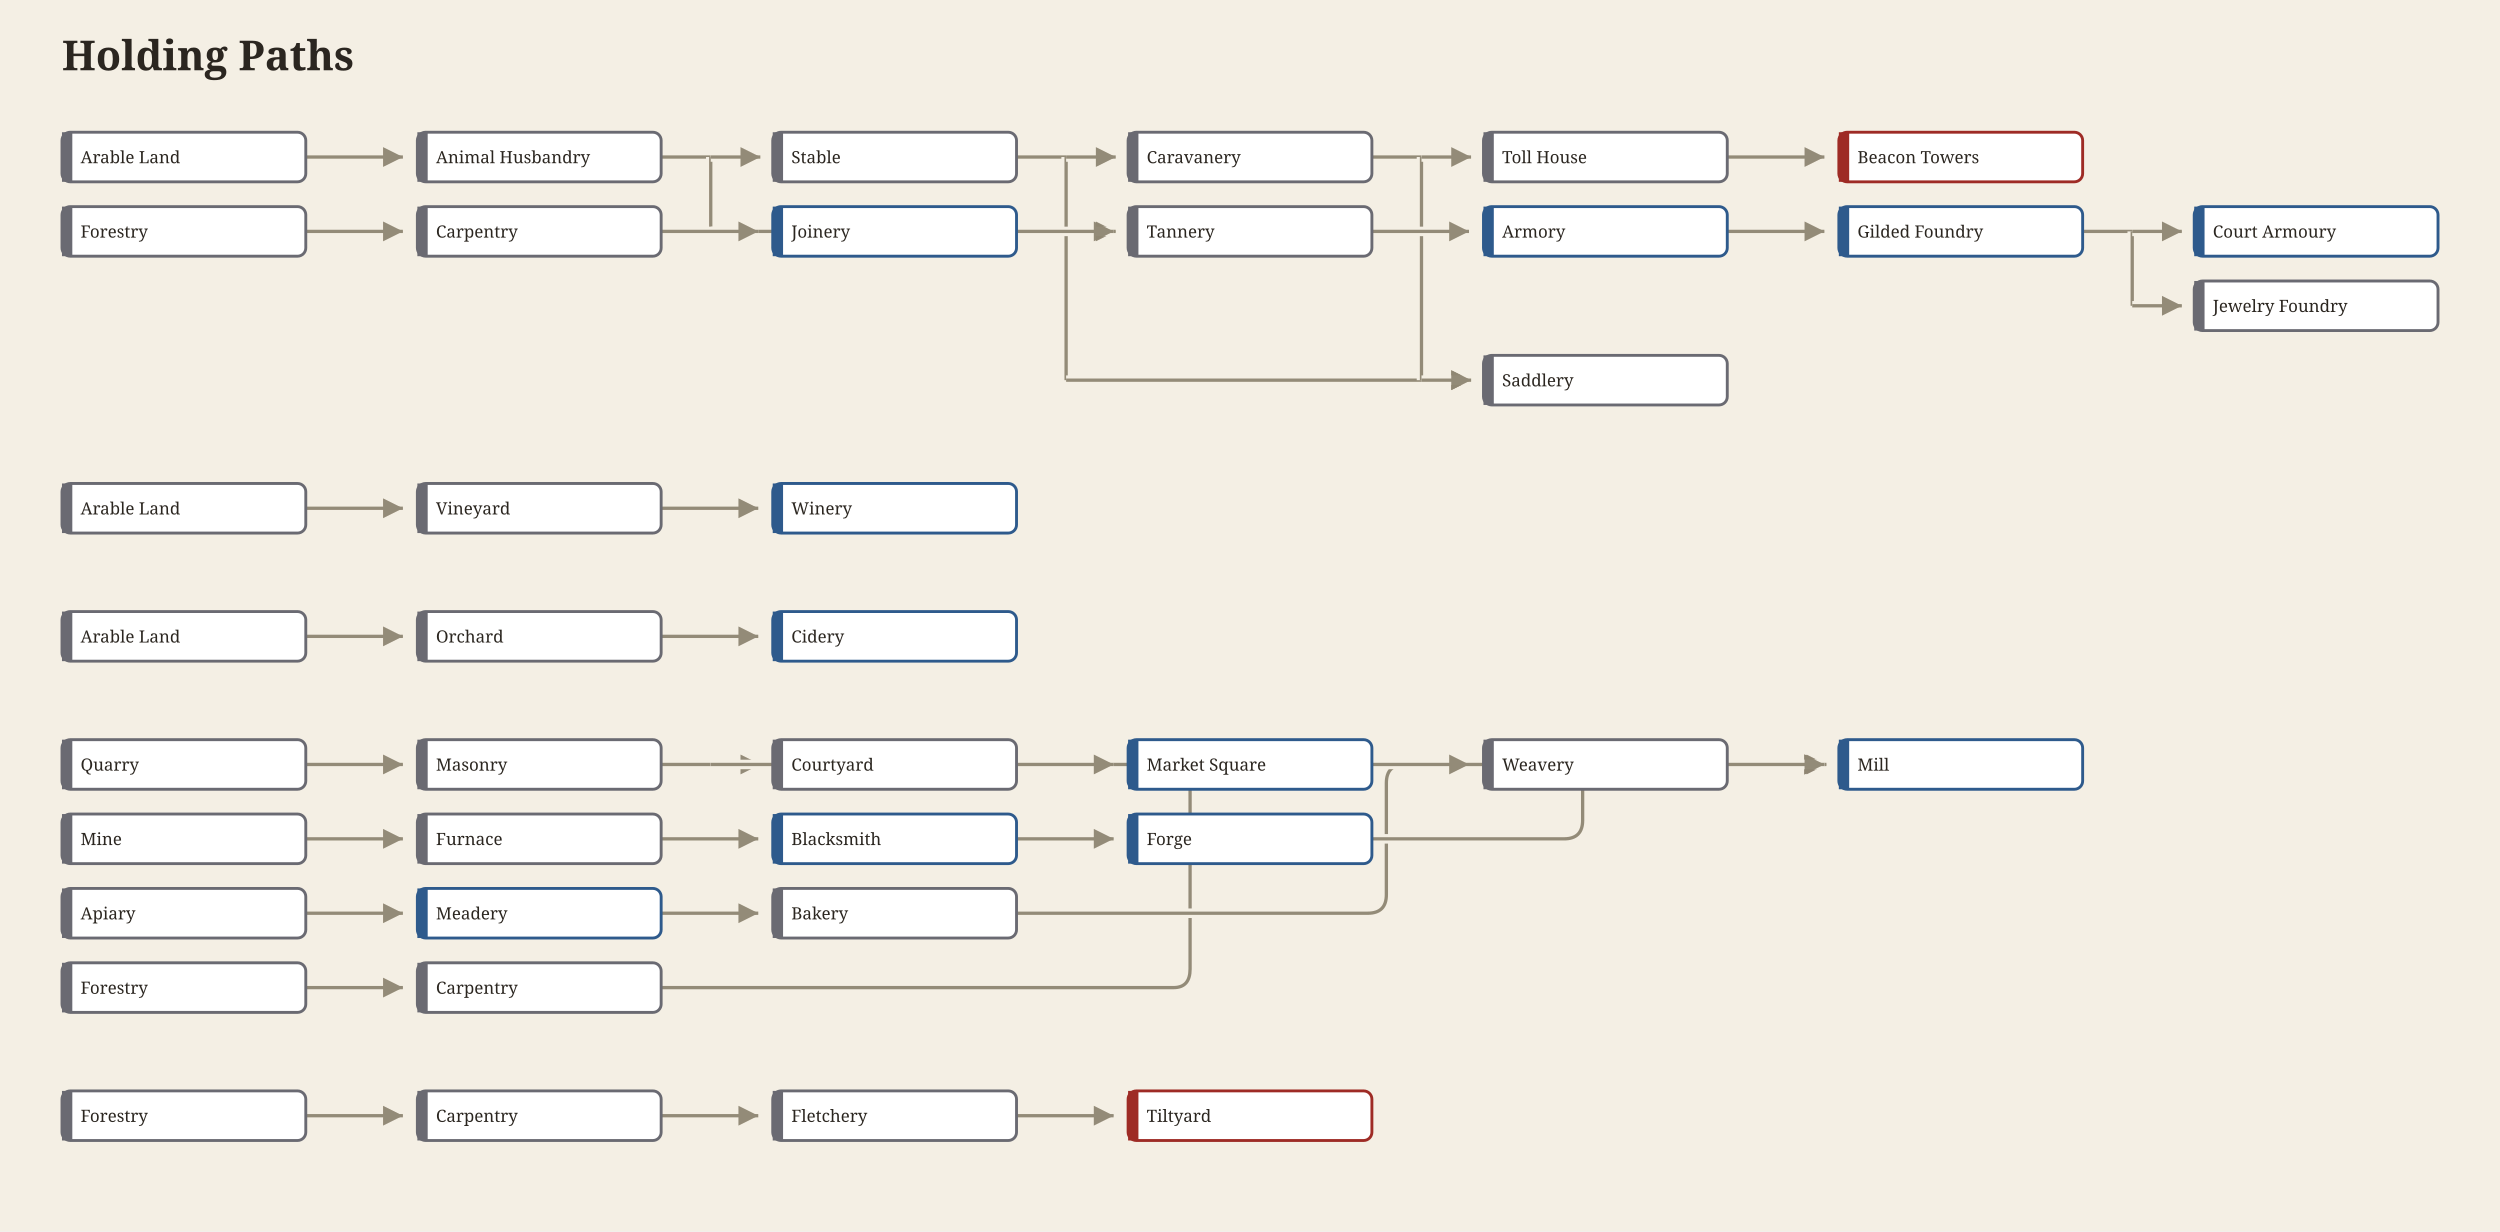
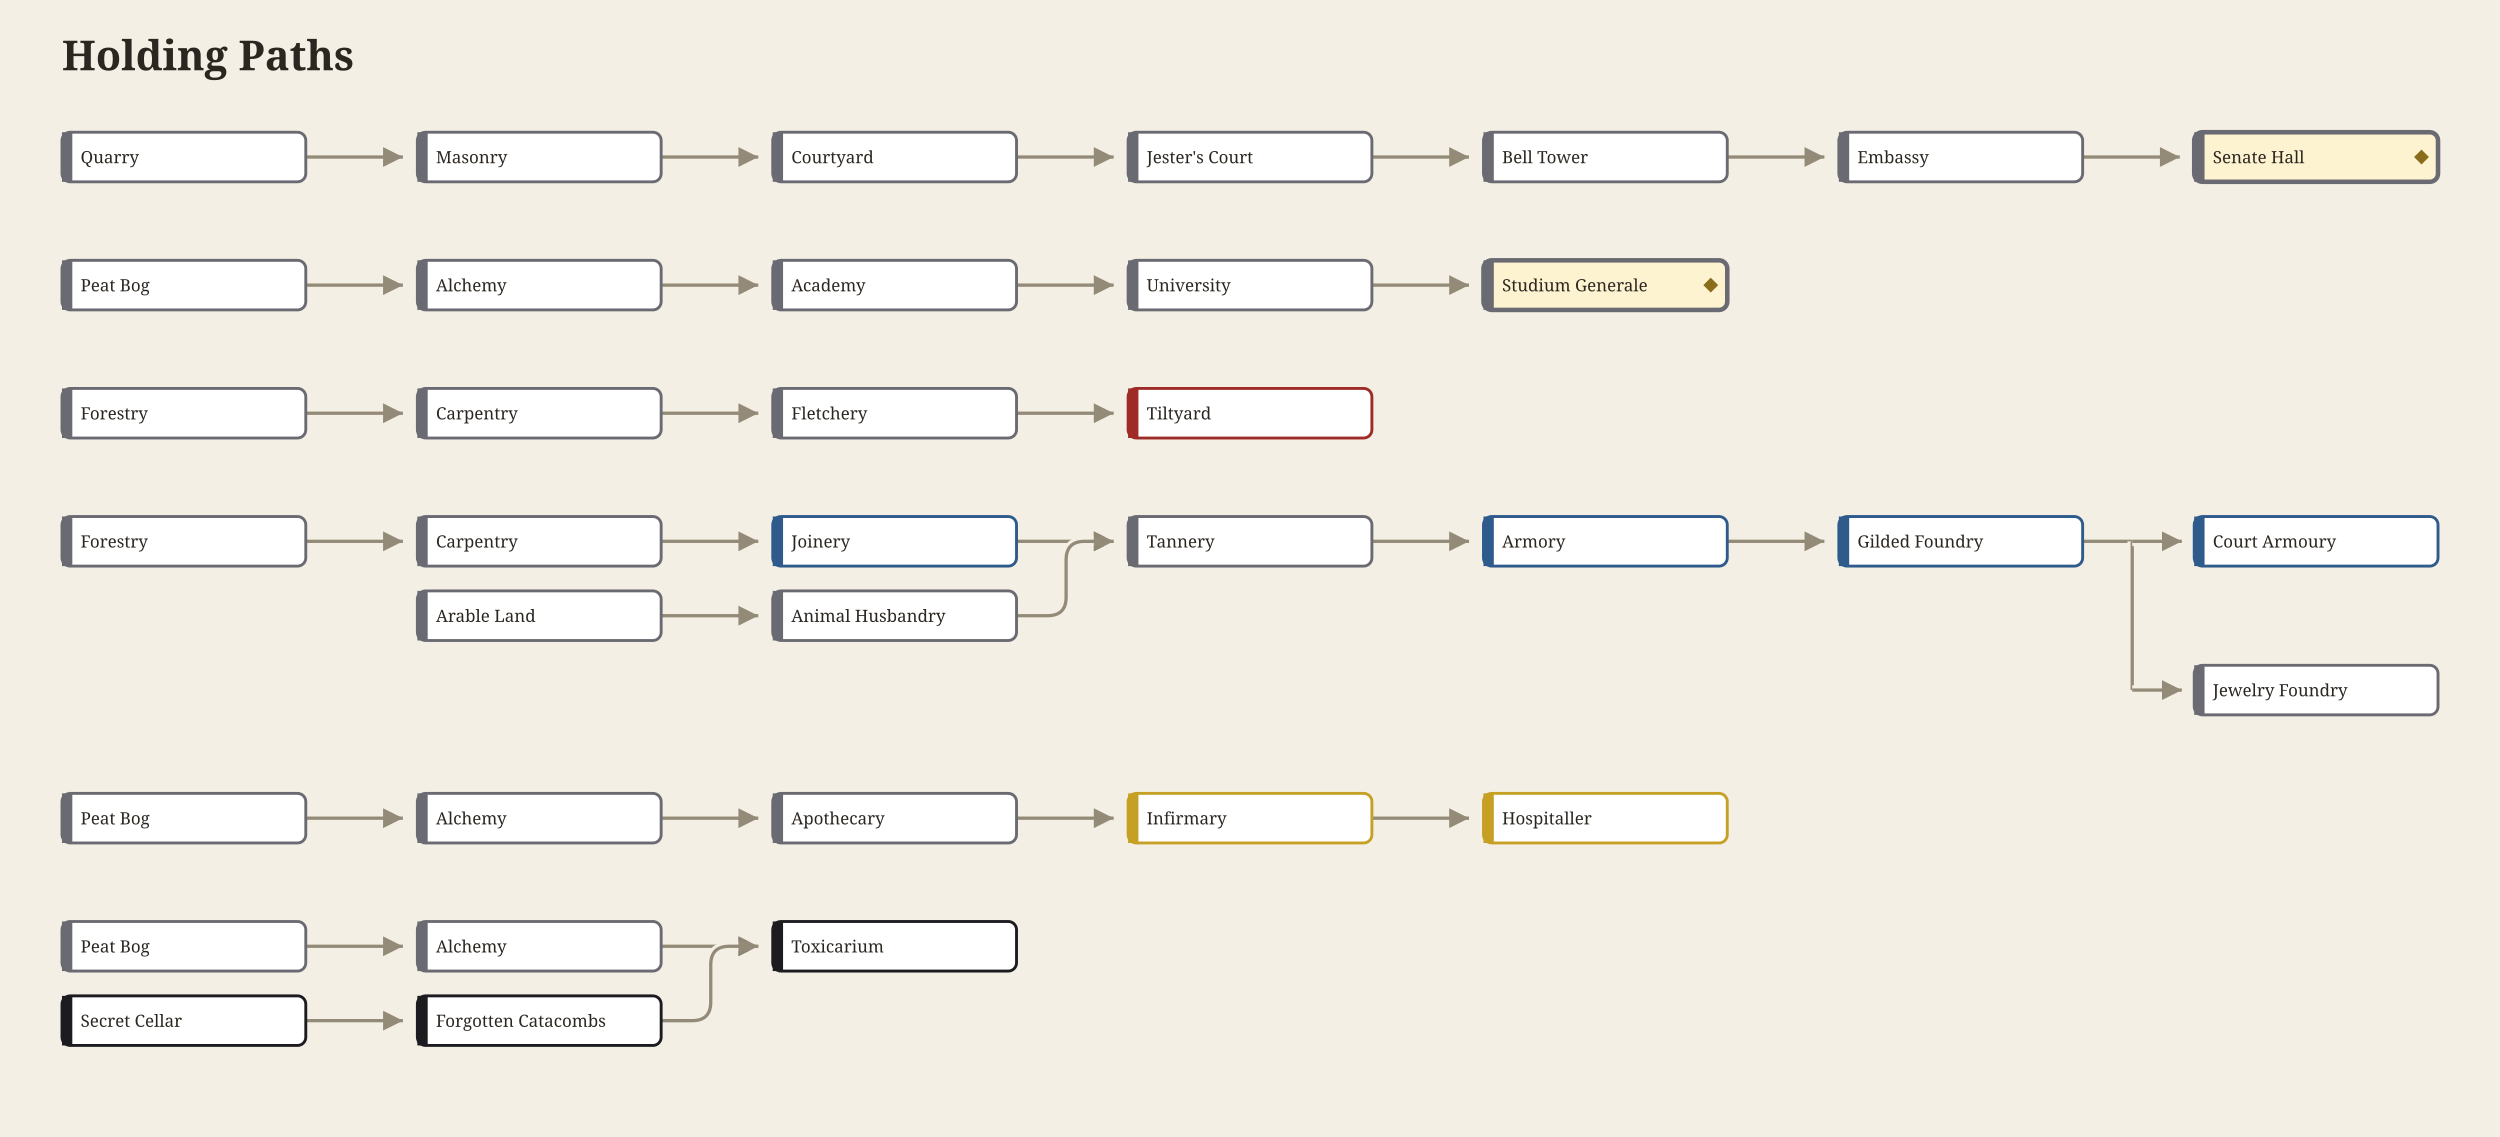
- <svg xmlns="http://www.w3.org/2000/svg" width="1210" height="596" viewBox="0 0 1210 596" font-family="Georgia, serif">
-   <rect width="1210" height="596" fill="#f4efe4" />
+ <svg xmlns="http://www.w3.org/2000/svg" width="1210" height="550" viewBox="0 0 1210 550" font-family="Georgia, serif">
+   <rect width="1210" height="550" fill="#f4efe4" />
  <defs>
    <marker id="arw-2E5A8C" markerWidth="7" markerHeight="7" refX="6" refY="3" orient="auto">
      <path d="M0,0 L6,3 L0,6 Z" fill="#2E5A8C" />
    </marker>
    <marker id="arw-9E2B25" markerWidth="7" markerHeight="7" refX="6" refY="3" orient="auto">
      <path d="M0,0 L6,3 L0,6 Z" fill="#9E2B25" />
    </marker>
    <marker id="arw-1c9c8c" markerWidth="7" markerHeight="7" refX="6" refY="3" orient="auto">
      <path d="M0,0 L6,3 L0,6 Z" fill="#1c9c8c" />
    </marker>
    <marker id="arw-C6A024" markerWidth="7" markerHeight="7" refX="6" refY="3" orient="auto">
      <path d="M0,0 L6,3 L0,6 Z" fill="#C6A024" />
    </marker>
    <marker id="arw-6A3D8F" markerWidth="7" markerHeight="7" refX="6" refY="3" orient="auto">
      <path d="M0,0 L6,3 L0,6 Z" fill="#6A3D8F" />
    </marker>
    <marker id="arw-CC6A1A" markerWidth="7" markerHeight="7" refX="6" refY="3" orient="auto">
      <path d="M0,0 L6,3 L0,6 Z" fill="#CC6A1A" />
    </marker>
    <marker id="arw-3a7d3a" markerWidth="7" markerHeight="7" refX="6" refY="3" orient="auto">
      <path d="M0,0 L6,3 L0,6 Z" fill="#3a7d3a" />
    </marker>
    <marker id="arw-b5347a" markerWidth="7" markerHeight="7" refX="6" refY="3" orient="auto">
      <path d="M0,0 L6,3 L0,6 Z" fill="#b5347a" />
    </marker>
    <marker id="arw-2b6f9e" markerWidth="7" markerHeight="7" refX="6" refY="3" orient="auto">
      <path d="M0,0 L6,3 L0,6 Z" fill="#2b6f9e" />
    </marker>
    <marker id="arw-8a6d1a" markerWidth="7" markerHeight="7" refX="6" refY="3" orient="auto">
      <path d="M0,0 L6,3 L0,6 Z" fill="#8a6d1a" />
    </marker>
    <marker id="arw-5f5647" markerWidth="7" markerHeight="7" refX="6" refY="3" orient="auto">
      <path d="M0,0 L6,3 L0,6 Z" fill="#5f5647" />
    </marker>
    <marker id="arw-7a2ea0" markerWidth="7" markerHeight="7" refX="6" refY="3" orient="auto">
      <path d="M0,0 L6,3 L0,6 Z" fill="#7a2ea0" />
    </marker>
    <marker id="arw-0f8a7e" markerWidth="7" markerHeight="7" refX="6" refY="3" orient="auto">
      <path d="M0,0 L6,3 L0,6 Z" fill="#0f8a7e" />
    </marker>
    <marker id="arw-a83232" markerWidth="7" markerHeight="7" refX="6" refY="3" orient="auto">
      <path d="M0,0 L6,3 L0,6 Z" fill="#a83232" />
    </marker>
    <marker id="arw-8f8672" markerWidth="7" markerHeight="7" refX="6" refY="3" orient="auto">
      <path d="M0,0 L6,3 L0,6 Z" fill="#8f8672" />
    </marker>
  </defs>
  <text x="30" y="34" font-size="20" font-weight="bold" fill="#2b2620">Holding Paths</text>
  <path d="M148,76 L195,76" fill="none" stroke="#f4efe4" stroke-width="4.6" opacity="1" />
  <path d="M148,76 L195,76" fill="none" stroke="#8f8672" stroke-width="1.6" opacity="0.95" marker-end="url(#arw-8f8672)" />
-   <path d="M148,112 L195,112" fill="none" stroke="#f4efe4" stroke-width="4.6" opacity="1" />
-   <path d="M148,112 L195,112" fill="none" stroke="#8f8672" stroke-width="1.6" opacity="0.95" marker-end="url(#arw-8f8672)" />
-   <path d="M320,76 L344,76" fill="none" stroke="#f4efe4" stroke-width="4.6" opacity="1" />
-   <path d="M320,76 L344,76" fill="none" stroke="#8f8672" stroke-width="1.6" opacity="0.95" />
-   <path d="M344,76 L344,112" fill="none" stroke="#f4efe4" stroke-width="4.6" opacity="1" />
-   <path d="M344,76 L344,112" fill="none" stroke="#8f8672" stroke-width="1.6" opacity="0.95" />
-   <path d="M344,112 L540,112" fill="none" stroke="#f4efe4" stroke-width="4.6" opacity="1" />
-   <path d="M344,112 L540,112" fill="none" stroke="#8f8672" stroke-width="1.6" opacity="0.95" marker-end="url(#arw-8f8672)" />
-   <path d="M344,76 L368,76" fill="none" stroke="#f4efe4" stroke-width="4.6" opacity="1" />
-   <path d="M344,76 L368,76" fill="none" stroke="#8f8672" stroke-width="1.6" opacity="0.95" marker-end="url(#arw-8f8672)" />
-   <path d="M320,112 L367,112" fill="none" stroke="#f4efe4" stroke-width="4.6" opacity="1" />
-   <path d="M320,112 L367,112" fill="none" stroke="#8f8672" stroke-width="1.6" opacity="0.95" marker-end="url(#arw-8f8672)" />
-   <path d="M492,76 L516,76" fill="none" stroke="#f4efe4" stroke-width="4.6" opacity="1" />
-   <path d="M492,76 L516,76" fill="none" stroke="#8f8672" stroke-width="1.6" opacity="0.95" />
-   <path d="M516,76 L516,184" fill="none" stroke="#f4efe4" stroke-width="4.6" opacity="1" />
-   <path d="M516,76 L516,184" fill="none" stroke="#8f8672" stroke-width="1.6" opacity="0.95" />
-   <path d="M516,184 L712,184" fill="none" stroke="#f4efe4" stroke-width="4.6" opacity="1" />
-   <path d="M516,184 L712,184" fill="none" stroke="#8f8672" stroke-width="1.6" opacity="0.95" marker-end="url(#arw-8f8672)" />
-   <path d="M516,76 L540,76" fill="none" stroke="#f4efe4" stroke-width="4.6" opacity="1" />
-   <path d="M516,76 L540,76" fill="none" stroke="#8f8672" stroke-width="1.6" opacity="0.95" marker-end="url(#arw-8f8672)" />
-   <path d="M492,112 L539,112" fill="none" stroke="#f4efe4" stroke-width="4.6" opacity="1" />
-   <path d="M492,112 L539,112" fill="none" stroke="#8f8672" stroke-width="1.6" opacity="0.95" marker-end="url(#arw-8f8672)" />
-   <path d="M664,76 L688,76" fill="none" stroke="#f4efe4" stroke-width="4.6" opacity="1" />
-   <path d="M664,76 L688,76" fill="none" stroke="#8f8672" stroke-width="1.6" opacity="0.95" />
-   <path d="M688,76 L688,184" fill="none" stroke="#f4efe4" stroke-width="4.6" opacity="1" />
-   <path d="M688,76 L688,184" fill="none" stroke="#8f8672" stroke-width="1.6" opacity="0.95" />
-   <path d="M688,184 L712,184" fill="none" stroke="#f4efe4" stroke-width="4.6" opacity="1" />
-   <path d="M688,184 L712,184" fill="none" stroke="#8f8672" stroke-width="1.6" opacity="0.95" marker-end="url(#arw-8f8672)" />
-   <path d="M688,76 L712,76" fill="none" stroke="#f4efe4" stroke-width="4.6" opacity="1" />
-   <path d="M688,76 L712,76" fill="none" stroke="#8f8672" stroke-width="1.6" opacity="0.95" marker-end="url(#arw-8f8672)" />
-   <path d="M664,112 L711,112" fill="none" stroke="#f4efe4" stroke-width="4.6" opacity="1" />
-   <path d="M664,112 L711,112" fill="none" stroke="#8f8672" stroke-width="1.6" opacity="0.95" marker-end="url(#arw-8f8672)" />
+   <path d="M320,76 L367,76" fill="none" stroke="#f4efe4" stroke-width="4.6" opacity="1" />
+   <path d="M320,76 L367,76" fill="none" stroke="#8f8672" stroke-width="1.6" opacity="0.95" marker-end="url(#arw-8f8672)" />
+   <path d="M492,76 L539,76" fill="none" stroke="#f4efe4" stroke-width="4.6" opacity="1" />
+   <path d="M492,76 L539,76" fill="none" stroke="#8f8672" stroke-width="1.6" opacity="0.95" marker-end="url(#arw-8f8672)" />
+   <path d="M664,76 L711,76" fill="none" stroke="#f4efe4" stroke-width="4.6" opacity="1" />
+   <path d="M664,76 L711,76" fill="none" stroke="#8f8672" stroke-width="1.6" opacity="0.95" marker-end="url(#arw-8f8672)" />
  <path d="M836,76 L883,76" fill="none" stroke="#f4efe4" stroke-width="4.6" opacity="1" />
  <path d="M836,76 L883,76" fill="none" stroke="#8f8672" stroke-width="1.6" opacity="0.95" marker-end="url(#arw-8f8672)" />
-   <path d="M836,112 L883,112" fill="none" stroke="#f4efe4" stroke-width="4.6" opacity="1" />
-   <path d="M836,112 L883,112" fill="none" stroke="#8f8672" stroke-width="1.6" opacity="0.95" marker-end="url(#arw-8f8672)" />
-   <path d="M1008,112 L1032,112" fill="none" stroke="#f4efe4" stroke-width="4.6" opacity="1" />
-   <path d="M1008,112 L1032,112" fill="none" stroke="#8f8672" stroke-width="1.6" opacity="0.95" />
-   <path d="M1032,112 L1032,148" fill="none" stroke="#f4efe4" stroke-width="4.6" opacity="1" />
-   <path d="M1032,112 L1032,148" fill="none" stroke="#8f8672" stroke-width="1.6" opacity="0.95" />
-   <path d="M1032,148 L1056,148" fill="none" stroke="#f4efe4" stroke-width="4.6" opacity="1" />
-   <path d="M1032,148 L1056,148" fill="none" stroke="#8f8672" stroke-width="1.6" opacity="0.95" marker-end="url(#arw-8f8672)" />
-   <path d="M1032,112 L1056,112" fill="none" stroke="#f4efe4" stroke-width="4.6" opacity="1" />
-   <path d="M1032,112 L1056,112" fill="none" stroke="#8f8672" stroke-width="1.6" opacity="0.95" marker-end="url(#arw-8f8672)" />
+   <path d="M1008,76 L1055,76" fill="none" stroke="#f4efe4" stroke-width="4.6" opacity="1" />
+   <path d="M1008,76 L1055,76" fill="none" stroke="#8f8672" stroke-width="1.6" opacity="0.95" marker-end="url(#arw-8f8672)" />
  <rect x="30" y="64" width="118" height="24" rx="4" fill="#ffffff" stroke="#6a6a72" stroke-width="1.4" />
  <rect x="30" y="64" width="5" height="24" fill="#6a6a72" />
-   <text x="39" y="79" font-size="8.2" fill="#2b2620">Arable Land</text>
-   <rect x="30" y="100" width="118" height="24" rx="4" fill="#ffffff" stroke="#6a6a72" stroke-width="1.4" />
-   <rect x="30" y="100" width="5" height="24" fill="#6a6a72" />
-   <text x="39" y="115" font-size="8.2" fill="#2b2620">Forestry</text>
+   <text x="39" y="79" font-size="8.2" fill="#2b2620">Quarry</text>
  <rect x="202" y="64" width="118" height="24" rx="4" fill="#ffffff" stroke="#6a6a72" stroke-width="1.4" />
  <rect x="202" y="64" width="5" height="24" fill="#6a6a72" />
-   <text x="211" y="79" font-size="8.2" fill="#2b2620">Animal Husbandry</text>
-   <rect x="202" y="100" width="118" height="24" rx="4" fill="#ffffff" stroke="#6a6a72" stroke-width="1.4" />
-   <rect x="202" y="100" width="5" height="24" fill="#6a6a72" />
-   <text x="211" y="115" font-size="8.2" fill="#2b2620">Carpentry</text>
+   <text x="211" y="79" font-size="8.2" fill="#2b2620">Masonry</text>
  <rect x="374" y="64" width="118" height="24" rx="4" fill="#ffffff" stroke="#6a6a72" stroke-width="1.4" />
  <rect x="374" y="64" width="5" height="24" fill="#6a6a72" />
-   <text x="383" y="79" font-size="8.2" fill="#2b2620">Stable</text>
-   <rect x="374" y="100" width="118" height="24" rx="4" fill="#ffffff" stroke="#2E5A8C" stroke-width="1.4" />
-   <rect x="374" y="100" width="5" height="24" fill="#2E5A8C" />
-   <text x="383" y="115" font-size="8.2" fill="#2b2620">Joinery</text>
+   <text x="383" y="79" font-size="8.2" fill="#2b2620">Courtyard</text>
  <rect x="546" y="64" width="118" height="24" rx="4" fill="#ffffff" stroke="#6a6a72" stroke-width="1.4" />
  <rect x="546" y="64" width="5" height="24" fill="#6a6a72" />
-   <text x="555" y="79" font-size="8.2" fill="#2b2620">Caravanery</text>
-   <rect x="546" y="100" width="118" height="24" rx="4" fill="#ffffff" stroke="#6a6a72" stroke-width="1.4" />
-   <rect x="546" y="100" width="5" height="24" fill="#6a6a72" />
-   <text x="555" y="115" font-size="8.2" fill="#2b2620">Tannery</text>
+   <text x="555" y="79" font-size="8.2" fill="#2b2620">Jester's Court</text>
  <rect x="718" y="64" width="118" height="24" rx="4" fill="#ffffff" stroke="#6a6a72" stroke-width="1.4" />
  <rect x="718" y="64" width="5" height="24" fill="#6a6a72" />
-   <text x="727" y="79" font-size="8.2" fill="#2b2620">Toll House</text>
-   <rect x="718" y="100" width="118" height="24" rx="4" fill="#ffffff" stroke="#2E5A8C" stroke-width="1.4" />
-   <rect x="718" y="100" width="5" height="24" fill="#2E5A8C" />
-   <text x="727" y="115" font-size="8.2" fill="#2b2620">Armory</text>
-   <rect x="718" y="172" width="118" height="24" rx="4" fill="#ffffff" stroke="#6a6a72" stroke-width="1.4" />
-   <rect x="718" y="172" width="5" height="24" fill="#6a6a72" />
-   <text x="727" y="187" font-size="8.2" fill="#2b2620">Saddlery</text>
-   <rect x="890" y="64" width="118" height="24" rx="4" fill="#ffffff" stroke="#9E2B25" stroke-width="1.4" />
-   <rect x="890" y="64" width="5" height="24" fill="#9E2B25" />
-   <text x="899" y="79" font-size="8.2" fill="#2b2620">Beacon Towers</text>
-   <rect x="890" y="100" width="118" height="24" rx="4" fill="#ffffff" stroke="#2E5A8C" stroke-width="1.4" />
-   <rect x="890" y="100" width="5" height="24" fill="#2E5A8C" />
-   <text x="899" y="115" font-size="8.2" fill="#2b2620">Gilded Foundry</text>
-   <rect x="1062" y="100" width="118" height="24" rx="4" fill="#ffffff" stroke="#2E5A8C" stroke-width="1.4" />
-   <rect x="1062" y="100" width="5" height="24" fill="#2E5A8C" />
-   <text x="1071" y="115" font-size="8.2" fill="#2b2620">Court Armoury</text>
-   <rect x="1062" y="136" width="118" height="24" rx="4" fill="#ffffff" stroke="#6a6a72" stroke-width="1.4" />
-   <rect x="1062" y="136" width="5" height="24" fill="#6a6a72" />
-   <text x="1071" y="151" font-size="8.2" fill="#2b2620">Jewelry Foundry</text>
-   <path d="M148,246 L195,246" fill="none" stroke="#f4efe4" stroke-width="4.6" opacity="1" />
-   <path d="M148,246 L195,246" fill="none" stroke="#8f8672" stroke-width="1.6" opacity="0.95" marker-end="url(#arw-8f8672)" />
-   <path d="M320,246 L367,246" fill="none" stroke="#f4efe4" stroke-width="4.6" opacity="1" />
-   <path d="M320,246 L367,246" fill="none" stroke="#8f8672" stroke-width="1.6" opacity="0.95" marker-end="url(#arw-8f8672)" />
-   <rect x="30" y="234" width="118" height="24" rx="4" fill="#ffffff" stroke="#6a6a72" stroke-width="1.4" />
-   <rect x="30" y="234" width="5" height="24" fill="#6a6a72" />
-   <text x="39" y="249" font-size="8.2" fill="#2b2620">Arable Land</text>
-   <rect x="202" y="234" width="118" height="24" rx="4" fill="#ffffff" stroke="#6a6a72" stroke-width="1.4" />
-   <rect x="202" y="234" width="5" height="24" fill="#6a6a72" />
-   <text x="211" y="249" font-size="8.2" fill="#2b2620">Vineyard</text>
-   <rect x="374" y="234" width="118" height="24" rx="4" fill="#ffffff" stroke="#2E5A8C" stroke-width="1.4" />
-   <rect x="374" y="234" width="5" height="24" fill="#2E5A8C" />
-   <text x="383" y="249" font-size="8.2" fill="#2b2620">Winery</text>
-   <path d="M148,308 L195,308" fill="none" stroke="#f4efe4" stroke-width="4.6" opacity="1" />
-   <path d="M148,308 L195,308" fill="none" stroke="#8f8672" stroke-width="1.6" opacity="0.95" marker-end="url(#arw-8f8672)" />
-   <path d="M320,308 L367,308" fill="none" stroke="#f4efe4" stroke-width="4.6" opacity="1" />
-   <path d="M320,308 L367,308" fill="none" stroke="#8f8672" stroke-width="1.6" opacity="0.95" marker-end="url(#arw-8f8672)" />
-   <rect x="30" y="296" width="118" height="24" rx="4" fill="#ffffff" stroke="#6a6a72" stroke-width="1.4" />
-   <rect x="30" y="296" width="5" height="24" fill="#6a6a72" />
-   <text x="39" y="311" font-size="8.2" fill="#2b2620">Arable Land</text>
-   <rect x="202" y="296" width="118" height="24" rx="4" fill="#ffffff" stroke="#6a6a72" stroke-width="1.4" />
-   <rect x="202" y="296" width="5" height="24" fill="#6a6a72" />
-   <text x="211" y="311" font-size="8.2" fill="#2b2620">Orchard</text>
-   <rect x="374" y="296" width="118" height="24" rx="4" fill="#ffffff" stroke="#2E5A8C" stroke-width="1.4" />
-   <rect x="374" y="296" width="5" height="24" fill="#2E5A8C" />
-   <text x="383" y="311" font-size="8.2" fill="#2b2620">Cidery</text>
-   <path d="M148,370 L195,370" fill="none" stroke="#f4efe4" stroke-width="4.6" opacity="1" />
-   <path d="M148,370 L195,370" fill="none" stroke="#8f8672" stroke-width="1.6" opacity="0.95" marker-end="url(#arw-8f8672)" />
-   <path d="M148,406 L195,406" fill="none" stroke="#f4efe4" stroke-width="4.6" opacity="1" />
-   <path d="M148,406 L195,406" fill="none" stroke="#8f8672" stroke-width="1.6" opacity="0.95" marker-end="url(#arw-8f8672)" />
-   <path d="M148,442 L195,442" fill="none" stroke="#f4efe4" stroke-width="4.6" opacity="1" />
-   <path d="M148,442 L195,442" fill="none" stroke="#8f8672" stroke-width="1.6" opacity="0.95" marker-end="url(#arw-8f8672)" />
-   <path d="M148,478 L195,478" fill="none" stroke="#f4efe4" stroke-width="4.6" opacity="1" />
-   <path d="M148,478 L195,478" fill="none" stroke="#8f8672" stroke-width="1.6" opacity="0.95" marker-end="url(#arw-8f8672)" />
-   <path d="M320,370 L344,370" fill="none" stroke="#f4efe4" stroke-width="4.6" opacity="1" />
-   <path d="M320,370 L344,370" fill="none" stroke="#8f8672" stroke-width="1.6" opacity="0.95" />
-   <path d="M344,370 L368,370" fill="none" stroke="#f4efe4" stroke-width="4.6" opacity="1" />
-   <path d="M344,370 L368,370" fill="none" stroke="#8f8672" stroke-width="1.6" opacity="0.95" marker-end="url(#arw-8f8672)" />
-   <path d="M344,370 L884,370" fill="none" stroke="#f4efe4" stroke-width="4.6" opacity="1" />
-   <path d="M344,370 L884,370" fill="none" stroke="#8f8672" stroke-width="1.6" opacity="0.95" marker-end="url(#arw-8f8672)" />
-   <path d="M320,406 L367,406" fill="none" stroke="#f4efe4" stroke-width="4.6" opacity="1" />
-   <path d="M320,406 L367,406" fill="none" stroke="#8f8672" stroke-width="1.6" opacity="0.95" marker-end="url(#arw-8f8672)" />
-   <path d="M320,442 L367,442" fill="none" stroke="#f4efe4" stroke-width="4.6" opacity="1" />
-   <path d="M320,442 L367,442" fill="none" stroke="#8f8672" stroke-width="1.6" opacity="0.95" marker-end="url(#arw-8f8672)" />
-   <path d="M320,478 L568,478 Q576,478 576,469 L576,379 Q576,370 586,370 L883,370" fill="none" stroke="#f4efe4" stroke-width="4.6" opacity="1" />
-   <path d="M320,478 L568,478 Q576,478 576,469 L576,379 Q576,370 586,370 L883,370" fill="none" stroke="#8f8672" stroke-width="1.6" opacity="0.95" marker-end="url(#arw-8f8672)" />
-   <path d="M492,370 L539,370" fill="none" stroke="#f4efe4" stroke-width="4.6" opacity="1" />
-   <path d="M492,370 L539,370" fill="none" stroke="#8f8672" stroke-width="1.6" opacity="0.95" marker-end="url(#arw-8f8672)" />
-   <path d="M492,406 L539,406" fill="none" stroke="#f4efe4" stroke-width="4.6" opacity="1" />
-   <path d="M492,406 L539,406" fill="none" stroke="#8f8672" stroke-width="1.6" opacity="0.95" marker-end="url(#arw-8f8672)" />
-   <path d="M492,442 L662,442 Q671,442 671,433 L671,379 Q671,370 680,370 L883,370" fill="none" stroke="#f4efe4" stroke-width="4.6" opacity="1" />
-   <path d="M492,442 L662,442 Q671,442 671,433 L671,379 Q671,370 680,370 L883,370" fill="none" stroke="#8f8672" stroke-width="1.6" opacity="0.95" marker-end="url(#arw-8f8672)" />
-   <path d="M664,370 L711,370" fill="none" stroke="#f4efe4" stroke-width="4.6" opacity="1" />
-   <path d="M664,370 L711,370" fill="none" stroke="#8f8672" stroke-width="1.6" opacity="0.95" marker-end="url(#arw-8f8672)" />
-   <path d="M664,406 L757,406 Q766,406 766,397 L766,379 Q766,370 775,370 L883,370" fill="none" stroke="#f4efe4" stroke-width="4.6" opacity="1" />
-   <path d="M664,406 L757,406 Q766,406 766,397 L766,379 Q766,370 775,370 L883,370" fill="none" stroke="#8f8672" stroke-width="1.6" opacity="0.95" marker-end="url(#arw-8f8672)" />
-   <path d="M836,370 L883,370" fill="none" stroke="#f4efe4" stroke-width="4.6" opacity="1" />
-   <path d="M836,370 L883,370" fill="none" stroke="#8f8672" stroke-width="1.6" opacity="0.95" marker-end="url(#arw-8f8672)" />
-   <rect x="30" y="358" width="118" height="24" rx="4" fill="#ffffff" stroke="#6a6a72" stroke-width="1.4" />
-   <rect x="30" y="358" width="5" height="24" fill="#6a6a72" />
-   <text x="39" y="373" font-size="8.2" fill="#2b2620">Quarry</text>
-   <rect x="30" y="394" width="118" height="24" rx="4" fill="#ffffff" stroke="#6a6a72" stroke-width="1.4" />
-   <rect x="30" y="394" width="5" height="24" fill="#6a6a72" />
-   <text x="39" y="409" font-size="8.2" fill="#2b2620">Mine</text>
-   <rect x="30" y="430" width="118" height="24" rx="4" fill="#ffffff" stroke="#6a6a72" stroke-width="1.4" />
-   <rect x="30" y="430" width="5" height="24" fill="#6a6a72" />
-   <text x="39" y="445" font-size="8.2" fill="#2b2620">Apiary</text>
-   <rect x="30" y="466" width="118" height="24" rx="4" fill="#ffffff" stroke="#6a6a72" stroke-width="1.4" />
-   <rect x="30" y="466" width="5" height="24" fill="#6a6a72" />
-   <text x="39" y="481" font-size="8.2" fill="#2b2620">Forestry</text>
-   <rect x="202" y="358" width="118" height="24" rx="4" fill="#ffffff" stroke="#6a6a72" stroke-width="1.4" />
-   <rect x="202" y="358" width="5" height="24" fill="#6a6a72" />
-   <text x="211" y="373" font-size="8.2" fill="#2b2620">Masonry</text>
-   <rect x="202" y="394" width="118" height="24" rx="4" fill="#ffffff" stroke="#6a6a72" stroke-width="1.4" />
-   <rect x="202" y="394" width="5" height="24" fill="#6a6a72" />
-   <text x="211" y="409" font-size="8.2" fill="#2b2620">Furnace</text>
-   <rect x="202" y="430" width="118" height="24" rx="4" fill="#ffffff" stroke="#2E5A8C" stroke-width="1.4" />
-   <rect x="202" y="430" width="5" height="24" fill="#2E5A8C" />
-   <text x="211" y="445" font-size="8.2" fill="#2b2620">Meadery</text>
-   <rect x="202" y="466" width="118" height="24" rx="4" fill="#ffffff" stroke="#6a6a72" stroke-width="1.4" />
-   <rect x="202" y="466" width="5" height="24" fill="#6a6a72" />
-   <text x="211" y="481" font-size="8.2" fill="#2b2620">Carpentry</text>
-   <rect x="374" y="358" width="118" height="24" rx="4" fill="#ffffff" stroke="#6a6a72" stroke-width="1.4" />
-   <rect x="374" y="358" width="5" height="24" fill="#6a6a72" />
-   <text x="383" y="373" font-size="8.2" fill="#2b2620">Courtyard</text>
-   <rect x="374" y="394" width="118" height="24" rx="4" fill="#ffffff" stroke="#2E5A8C" stroke-width="1.4" />
-   <rect x="374" y="394" width="5" height="24" fill="#2E5A8C" />
-   <text x="383" y="409" font-size="8.2" fill="#2b2620">Blacksmith</text>
-   <rect x="374" y="430" width="118" height="24" rx="4" fill="#ffffff" stroke="#6a6a72" stroke-width="1.4" />
-   <rect x="374" y="430" width="5" height="24" fill="#6a6a72" />
-   <text x="383" y="445" font-size="8.2" fill="#2b2620">Bakery</text>
-   <rect x="546" y="358" width="118" height="24" rx="4" fill="#ffffff" stroke="#2E5A8C" stroke-width="1.4" />
-   <rect x="546" y="358" width="5" height="24" fill="#2E5A8C" />
-   <text x="555" y="373" font-size="8.2" fill="#2b2620">Market Square</text>
-   <rect x="546" y="394" width="118" height="24" rx="4" fill="#ffffff" stroke="#2E5A8C" stroke-width="1.4" />
-   <rect x="546" y="394" width="5" height="24" fill="#2E5A8C" />
-   <text x="555" y="409" font-size="8.2" fill="#2b2620">Forge</text>
-   <rect x="718" y="358" width="118" height="24" rx="4" fill="#ffffff" stroke="#6a6a72" stroke-width="1.4" />
-   <rect x="718" y="358" width="5" height="24" fill="#6a6a72" />
-   <text x="727" y="373" font-size="8.2" fill="#2b2620">Weavery</text>
-   <rect x="890" y="358" width="118" height="24" rx="4" fill="#ffffff" stroke="#2E5A8C" stroke-width="1.4" />
-   <rect x="890" y="358" width="5" height="24" fill="#2E5A8C" />
-   <text x="899" y="373" font-size="8.2" fill="#2b2620">Mill</text>
-   <path d="M148,540 L195,540" fill="none" stroke="#f4efe4" stroke-width="4.6" opacity="1" />
-   <path d="M148,540 L195,540" fill="none" stroke="#8f8672" stroke-width="1.6" opacity="0.95" marker-end="url(#arw-8f8672)" />
-   <path d="M320,540 L367,540" fill="none" stroke="#f4efe4" stroke-width="4.6" opacity="1" />
-   <path d="M320,540 L367,540" fill="none" stroke="#8f8672" stroke-width="1.6" opacity="0.95" marker-end="url(#arw-8f8672)" />
-   <path d="M492,540 L539,540" fill="none" stroke="#f4efe4" stroke-width="4.6" opacity="1" />
-   <path d="M492,540 L539,540" fill="none" stroke="#8f8672" stroke-width="1.6" opacity="0.95" marker-end="url(#arw-8f8672)" />
-   <rect x="30" y="528" width="118" height="24" rx="4" fill="#ffffff" stroke="#6a6a72" stroke-width="1.4" />
-   <rect x="30" y="528" width="5" height="24" fill="#6a6a72" />
-   <text x="39" y="543" font-size="8.2" fill="#2b2620">Forestry</text>
-   <rect x="202" y="528" width="118" height="24" rx="4" fill="#ffffff" stroke="#6a6a72" stroke-width="1.4" />
-   <rect x="202" y="528" width="5" height="24" fill="#6a6a72" />
-   <text x="211" y="543" font-size="8.2" fill="#2b2620">Carpentry</text>
-   <rect x="374" y="528" width="118" height="24" rx="4" fill="#ffffff" stroke="#6a6a72" stroke-width="1.4" />
-   <rect x="374" y="528" width="5" height="24" fill="#6a6a72" />
-   <text x="383" y="543" font-size="8.2" fill="#2b2620">Fletchery</text>
-   <rect x="546" y="528" width="118" height="24" rx="4" fill="#ffffff" stroke="#9E2B25" stroke-width="1.4" />
-   <rect x="546" y="528" width="5" height="24" fill="#9E2B25" />
-   <text x="555" y="543" font-size="8.2" fill="#2b2620">Tiltyard</text>
+   <text x="727" y="79" font-size="8.2" fill="#2b2620">Bell Tower</text>
+   <rect x="890" y="64" width="118" height="24" rx="4" fill="#ffffff" stroke="#6a6a72" stroke-width="1.4" />
+   <rect x="890" y="64" width="5" height="24" fill="#6a6a72" />
+   <text x="899" y="79" font-size="8.2" fill="#2b2620">Embassy</text>
+   <rect x="1062" y="64" width="118" height="24" rx="4" fill="#fdf3d0" stroke="#6a6a72" stroke-width="2.2" />
+   <rect x="1062" y="64" width="5" height="24" fill="#6a6a72" />
+   <text x="1071" y="79" font-size="8.2" fill="#2b2620">Senate Hall</text>
+   <polygon points="1172.0,72.4 1175.6,76.0 1172.0,79.6 1168.4,76.0" fill="#8a6d1a" />
+   <path d="M148,138 L195,138" fill="none" stroke="#f4efe4" stroke-width="4.6" opacity="1" />
+   <path d="M148,138 L195,138" fill="none" stroke="#8f8672" stroke-width="1.6" opacity="0.95" marker-end="url(#arw-8f8672)" />
+   <path d="M320,138 L367,138" fill="none" stroke="#f4efe4" stroke-width="4.6" opacity="1" />
+   <path d="M320,138 L367,138" fill="none" stroke="#8f8672" stroke-width="1.6" opacity="0.95" marker-end="url(#arw-8f8672)" />
+   <path d="M492,138 L539,138" fill="none" stroke="#f4efe4" stroke-width="4.6" opacity="1" />
+   <path d="M492,138 L539,138" fill="none" stroke="#8f8672" stroke-width="1.6" opacity="0.95" marker-end="url(#arw-8f8672)" />
+   <path d="M664,138 L711,138" fill="none" stroke="#f4efe4" stroke-width="4.6" opacity="1" />
+   <path d="M664,138 L711,138" fill="none" stroke="#8f8672" stroke-width="1.6" opacity="0.95" marker-end="url(#arw-8f8672)" />
+   <rect x="30" y="126" width="118" height="24" rx="4" fill="#ffffff" stroke="#6a6a72" stroke-width="1.4" />
+   <rect x="30" y="126" width="5" height="24" fill="#6a6a72" />
+   <text x="39" y="141" font-size="8.2" fill="#2b2620">Peat Bog</text>
+   <rect x="202" y="126" width="118" height="24" rx="4" fill="#ffffff" stroke="#6a6a72" stroke-width="1.4" />
+   <rect x="202" y="126" width="5" height="24" fill="#6a6a72" />
+   <text x="211" y="141" font-size="8.2" fill="#2b2620">Alchemy</text>
+   <rect x="374" y="126" width="118" height="24" rx="4" fill="#ffffff" stroke="#6a6a72" stroke-width="1.4" />
+   <rect x="374" y="126" width="5" height="24" fill="#6a6a72" />
+   <text x="383" y="141" font-size="8.2" fill="#2b2620">Academy</text>
+   <rect x="546" y="126" width="118" height="24" rx="4" fill="#ffffff" stroke="#6a6a72" stroke-width="1.4" />
+   <rect x="546" y="126" width="5" height="24" fill="#6a6a72" />
+   <text x="555" y="141" font-size="8.2" fill="#2b2620">University</text>
+   <rect x="718" y="126" width="118" height="24" rx="4" fill="#fdf3d0" stroke="#6a6a72" stroke-width="2.2" />
+   <rect x="718" y="126" width="5" height="24" fill="#6a6a72" />
+   <text x="727" y="141" font-size="8.2" fill="#2b2620">Studium Generale</text>
+   <polygon points="828.0,134.4 831.6,138.0 828.0,141.6 824.4,138.0" fill="#8a6d1a" />
+   <path d="M148,200 L195,200" fill="none" stroke="#f4efe4" stroke-width="4.6" opacity="1" />
+   <path d="M148,200 L195,200" fill="none" stroke="#8f8672" stroke-width="1.6" opacity="0.95" marker-end="url(#arw-8f8672)" />
+   <path d="M320,200 L367,200" fill="none" stroke="#f4efe4" stroke-width="4.6" opacity="1" />
+   <path d="M320,200 L367,200" fill="none" stroke="#8f8672" stroke-width="1.6" opacity="0.95" marker-end="url(#arw-8f8672)" />
+   <path d="M492,200 L539,200" fill="none" stroke="#f4efe4" stroke-width="4.6" opacity="1" />
+   <path d="M492,200 L539,200" fill="none" stroke="#8f8672" stroke-width="1.6" opacity="0.95" marker-end="url(#arw-8f8672)" />
+   <rect x="30" y="188" width="118" height="24" rx="4" fill="#ffffff" stroke="#6a6a72" stroke-width="1.4" />
+   <rect x="30" y="188" width="5" height="24" fill="#6a6a72" />
+   <text x="39" y="203" font-size="8.2" fill="#2b2620">Forestry</text>
+   <rect x="202" y="188" width="118" height="24" rx="4" fill="#ffffff" stroke="#6a6a72" stroke-width="1.4" />
+   <rect x="202" y="188" width="5" height="24" fill="#6a6a72" />
+   <text x="211" y="203" font-size="8.2" fill="#2b2620">Carpentry</text>
+   <rect x="374" y="188" width="118" height="24" rx="4" fill="#ffffff" stroke="#6a6a72" stroke-width="1.4" />
+   <rect x="374" y="188" width="5" height="24" fill="#6a6a72" />
+   <text x="383" y="203" font-size="8.2" fill="#2b2620">Fletchery</text>
+   <rect x="546" y="188" width="118" height="24" rx="4" fill="#ffffff" stroke="#9E2B25" stroke-width="1.4" />
+   <rect x="546" y="188" width="5" height="24" fill="#9E2B25" />
+   <text x="555" y="203" font-size="8.2" fill="#2b2620">Tiltyard</text>
+   <path d="M148,262 L195,262" fill="none" stroke="#f4efe4" stroke-width="4.6" opacity="1" />
+   <path d="M148,262 L195,262" fill="none" stroke="#8f8672" stroke-width="1.6" opacity="0.95" marker-end="url(#arw-8f8672)" />
+   <path d="M320,262 L367,262" fill="none" stroke="#f4efe4" stroke-width="4.6" opacity="1" />
+   <path d="M320,262 L367,262" fill="none" stroke="#8f8672" stroke-width="1.6" opacity="0.95" marker-end="url(#arw-8f8672)" />
+   <path d="M320,298 L367,298" fill="none" stroke="#f4efe4" stroke-width="4.6" opacity="1" />
+   <path d="M320,298 L367,298" fill="none" stroke="#8f8672" stroke-width="1.6" opacity="0.95" marker-end="url(#arw-8f8672)" />
+   <path d="M492,262 L539,262" fill="none" stroke="#f4efe4" stroke-width="4.6" opacity="1" />
+   <path d="M492,262 L539,262" fill="none" stroke="#8f8672" stroke-width="1.6" opacity="0.95" marker-end="url(#arw-8f8672)" />
+   <path d="M492,298 L507,298 Q516,298 516,289 L516,271 Q516,262 525,262 L539,262" fill="none" stroke="#f4efe4" stroke-width="4.6" opacity="1" />
+   <path d="M492,298 L507,298 Q516,298 516,289 L516,271 Q516,262 525,262 L539,262" fill="none" stroke="#8f8672" stroke-width="1.6" opacity="0.95" marker-end="url(#arw-8f8672)" />
+   <path d="M664,262 L711,262" fill="none" stroke="#f4efe4" stroke-width="4.6" opacity="1" />
+   <path d="M664,262 L711,262" fill="none" stroke="#8f8672" stroke-width="1.6" opacity="0.95" marker-end="url(#arw-8f8672)" />
+   <path d="M836,262 L883,262" fill="none" stroke="#f4efe4" stroke-width="4.6" opacity="1" />
+   <path d="M836,262 L883,262" fill="none" stroke="#8f8672" stroke-width="1.6" opacity="0.95" marker-end="url(#arw-8f8672)" />
+   <path d="M1008,262 L1032,262" fill="none" stroke="#f4efe4" stroke-width="4.6" opacity="1" />
+   <path d="M1008,262 L1032,262" fill="none" stroke="#8f8672" stroke-width="1.6" opacity="0.95" />
+   <path d="M1032,262 L1032,334" fill="none" stroke="#f4efe4" stroke-width="4.6" opacity="1" />
+   <path d="M1032,262 L1032,334" fill="none" stroke="#8f8672" stroke-width="1.6" opacity="0.95" />
+   <path d="M1032,334 L1056,334" fill="none" stroke="#f4efe4" stroke-width="4.6" opacity="1" />
+   <path d="M1032,334 L1056,334" fill="none" stroke="#8f8672" stroke-width="1.6" opacity="0.95" marker-end="url(#arw-8f8672)" />
+   <path d="M1032,262 L1056,262" fill="none" stroke="#f4efe4" stroke-width="4.6" opacity="1" />
+   <path d="M1032,262 L1056,262" fill="none" stroke="#8f8672" stroke-width="1.6" opacity="0.95" marker-end="url(#arw-8f8672)" />
+   <rect x="30" y="250" width="118" height="24" rx="4" fill="#ffffff" stroke="#6a6a72" stroke-width="1.4" />
+   <rect x="30" y="250" width="5" height="24" fill="#6a6a72" />
+   <text x="39" y="265" font-size="8.2" fill="#2b2620">Forestry</text>
+   <rect x="202" y="250" width="118" height="24" rx="4" fill="#ffffff" stroke="#6a6a72" stroke-width="1.4" />
+   <rect x="202" y="250" width="5" height="24" fill="#6a6a72" />
+   <text x="211" y="265" font-size="8.2" fill="#2b2620">Carpentry</text>
+   <rect x="202" y="286" width="118" height="24" rx="4" fill="#ffffff" stroke="#6a6a72" stroke-width="1.4" />
+   <rect x="202" y="286" width="5" height="24" fill="#6a6a72" />
+   <text x="211" y="301" font-size="8.2" fill="#2b2620">Arable Land</text>
+   <rect x="374" y="250" width="118" height="24" rx="4" fill="#ffffff" stroke="#2E5A8C" stroke-width="1.4" />
+   <rect x="374" y="250" width="5" height="24" fill="#2E5A8C" />
+   <text x="383" y="265" font-size="8.2" fill="#2b2620">Joinery</text>
+   <rect x="374" y="286" width="118" height="24" rx="4" fill="#ffffff" stroke="#6a6a72" stroke-width="1.4" />
+   <rect x="374" y="286" width="5" height="24" fill="#6a6a72" />
+   <text x="383" y="301" font-size="8.2" fill="#2b2620">Animal Husbandry</text>
+   <rect x="546" y="250" width="118" height="24" rx="4" fill="#ffffff" stroke="#6a6a72" stroke-width="1.4" />
+   <rect x="546" y="250" width="5" height="24" fill="#6a6a72" />
+   <text x="555" y="265" font-size="8.2" fill="#2b2620">Tannery</text>
+   <rect x="718" y="250" width="118" height="24" rx="4" fill="#ffffff" stroke="#2E5A8C" stroke-width="1.4" />
+   <rect x="718" y="250" width="5" height="24" fill="#2E5A8C" />
+   <text x="727" y="265" font-size="8.2" fill="#2b2620">Armory</text>
+   <rect x="890" y="250" width="118" height="24" rx="4" fill="#ffffff" stroke="#2E5A8C" stroke-width="1.4" />
+   <rect x="890" y="250" width="5" height="24" fill="#2E5A8C" />
+   <text x="899" y="265" font-size="8.2" fill="#2b2620">Gilded Foundry</text>
+   <rect x="1062" y="250" width="118" height="24" rx="4" fill="#ffffff" stroke="#2E5A8C" stroke-width="1.4" />
+   <rect x="1062" y="250" width="5" height="24" fill="#2E5A8C" />
+   <text x="1071" y="265" font-size="8.2" fill="#2b2620">Court Armoury</text>
+   <rect x="1062" y="322" width="118" height="24" rx="4" fill="#ffffff" stroke="#6a6a72" stroke-width="1.4" />
+   <rect x="1062" y="322" width="5" height="24" fill="#6a6a72" />
+   <text x="1071" y="337" font-size="8.2" fill="#2b2620">Jewelry Foundry</text>
+   <path d="M148,396 L195,396" fill="none" stroke="#f4efe4" stroke-width="4.6" opacity="1" />
+   <path d="M148,396 L195,396" fill="none" stroke="#8f8672" stroke-width="1.6" opacity="0.95" marker-end="url(#arw-8f8672)" />
+   <path d="M320,396 L367,396" fill="none" stroke="#f4efe4" stroke-width="4.6" opacity="1" />
+   <path d="M320,396 L367,396" fill="none" stroke="#8f8672" stroke-width="1.6" opacity="0.95" marker-end="url(#arw-8f8672)" />
+   <path d="M492,396 L539,396" fill="none" stroke="#f4efe4" stroke-width="4.6" opacity="1" />
+   <path d="M492,396 L539,396" fill="none" stroke="#8f8672" stroke-width="1.6" opacity="0.95" marker-end="url(#arw-8f8672)" />
+   <path d="M664,396 L711,396" fill="none" stroke="#f4efe4" stroke-width="4.6" opacity="1" />
+   <path d="M664,396 L711,396" fill="none" stroke="#8f8672" stroke-width="1.6" opacity="0.95" marker-end="url(#arw-8f8672)" />
+   <rect x="30" y="384" width="118" height="24" rx="4" fill="#ffffff" stroke="#6a6a72" stroke-width="1.4" />
+   <rect x="30" y="384" width="5" height="24" fill="#6a6a72" />
+   <text x="39" y="399" font-size="8.2" fill="#2b2620">Peat Bog</text>
+   <rect x="202" y="384" width="118" height="24" rx="4" fill="#ffffff" stroke="#6a6a72" stroke-width="1.4" />
+   <rect x="202" y="384" width="5" height="24" fill="#6a6a72" />
+   <text x="211" y="399" font-size="8.2" fill="#2b2620">Alchemy</text>
+   <rect x="374" y="384" width="118" height="24" rx="4" fill="#ffffff" stroke="#6a6a72" stroke-width="1.4" />
+   <rect x="374" y="384" width="5" height="24" fill="#6a6a72" />
+   <text x="383" y="399" font-size="8.2" fill="#2b2620">Apothecary</text>
+   <rect x="546" y="384" width="118" height="24" rx="4" fill="#ffffff" stroke="#C6A024" stroke-width="1.4" />
+   <rect x="546" y="384" width="5" height="24" fill="#C6A024" />
+   <text x="555" y="399" font-size="8.2" fill="#2b2620">Infirmary</text>
+   <rect x="718" y="384" width="118" height="24" rx="4" fill="#ffffff" stroke="#C6A024" stroke-width="1.4" />
+   <rect x="718" y="384" width="5" height="24" fill="#C6A024" />
+   <text x="727" y="399" font-size="8.2" fill="#2b2620">Hospitaller</text>
+   <path d="M148,458 L195,458" fill="none" stroke="#f4efe4" stroke-width="4.6" opacity="1" />
+   <path d="M148,458 L195,458" fill="none" stroke="#8f8672" stroke-width="1.6" opacity="0.95" marker-end="url(#arw-8f8672)" />
+   <path d="M148,494 L195,494" fill="none" stroke="#f4efe4" stroke-width="4.6" opacity="1" />
+   <path d="M148,494 L195,494" fill="none" stroke="#8f8672" stroke-width="1.6" opacity="0.95" marker-end="url(#arw-8f8672)" />
+   <path d="M320,458 L367,458" fill="none" stroke="#f4efe4" stroke-width="4.6" opacity="1" />
+   <path d="M320,458 L367,458" fill="none" stroke="#8f8672" stroke-width="1.6" opacity="0.95" marker-end="url(#arw-8f8672)" />
+   <path d="M320,494 L335,494 Q344,494 344,485 L344,467 Q344,458 353,458 L367,458" fill="none" stroke="#f4efe4" stroke-width="4.6" opacity="1" />
+   <path d="M320,494 L335,494 Q344,494 344,485 L344,467 Q344,458 353,458 L367,458" fill="none" stroke="#8f8672" stroke-width="1.6" opacity="0.95" marker-end="url(#arw-8f8672)" />
+   <rect x="30" y="446" width="118" height="24" rx="4" fill="#ffffff" stroke="#6a6a72" stroke-width="1.4" />
+   <rect x="30" y="446" width="5" height="24" fill="#6a6a72" />
+   <text x="39" y="461" font-size="8.2" fill="#2b2620">Peat Bog</text>
+   <rect x="30" y="482" width="118" height="24" rx="4" fill="#ffffff" stroke="#1c1c20" stroke-width="1.4" />
+   <rect x="30" y="482" width="5" height="24" fill="#1c1c20" />
+   <text x="39" y="497" font-size="8.2" fill="#2b2620">Secret Cellar</text>
+   <rect x="202" y="446" width="118" height="24" rx="4" fill="#ffffff" stroke="#6a6a72" stroke-width="1.4" />
+   <rect x="202" y="446" width="5" height="24" fill="#6a6a72" />
+   <text x="211" y="461" font-size="8.2" fill="#2b2620">Alchemy</text>
+   <rect x="202" y="482" width="118" height="24" rx="4" fill="#ffffff" stroke="#1c1c20" stroke-width="1.4" />
+   <rect x="202" y="482" width="5" height="24" fill="#1c1c20" />
+   <text x="211" y="497" font-size="8.2" fill="#2b2620">Forgotten Catacombs</text>
+   <rect x="374" y="446" width="118" height="24" rx="4" fill="#ffffff" stroke="#1c1c20" stroke-width="1.4" />
+   <rect x="374" y="446" width="5" height="24" fill="#1c1c20" />
+   <text x="383" y="461" font-size="8.2" fill="#2b2620">Toxicarium</text>
</svg>
